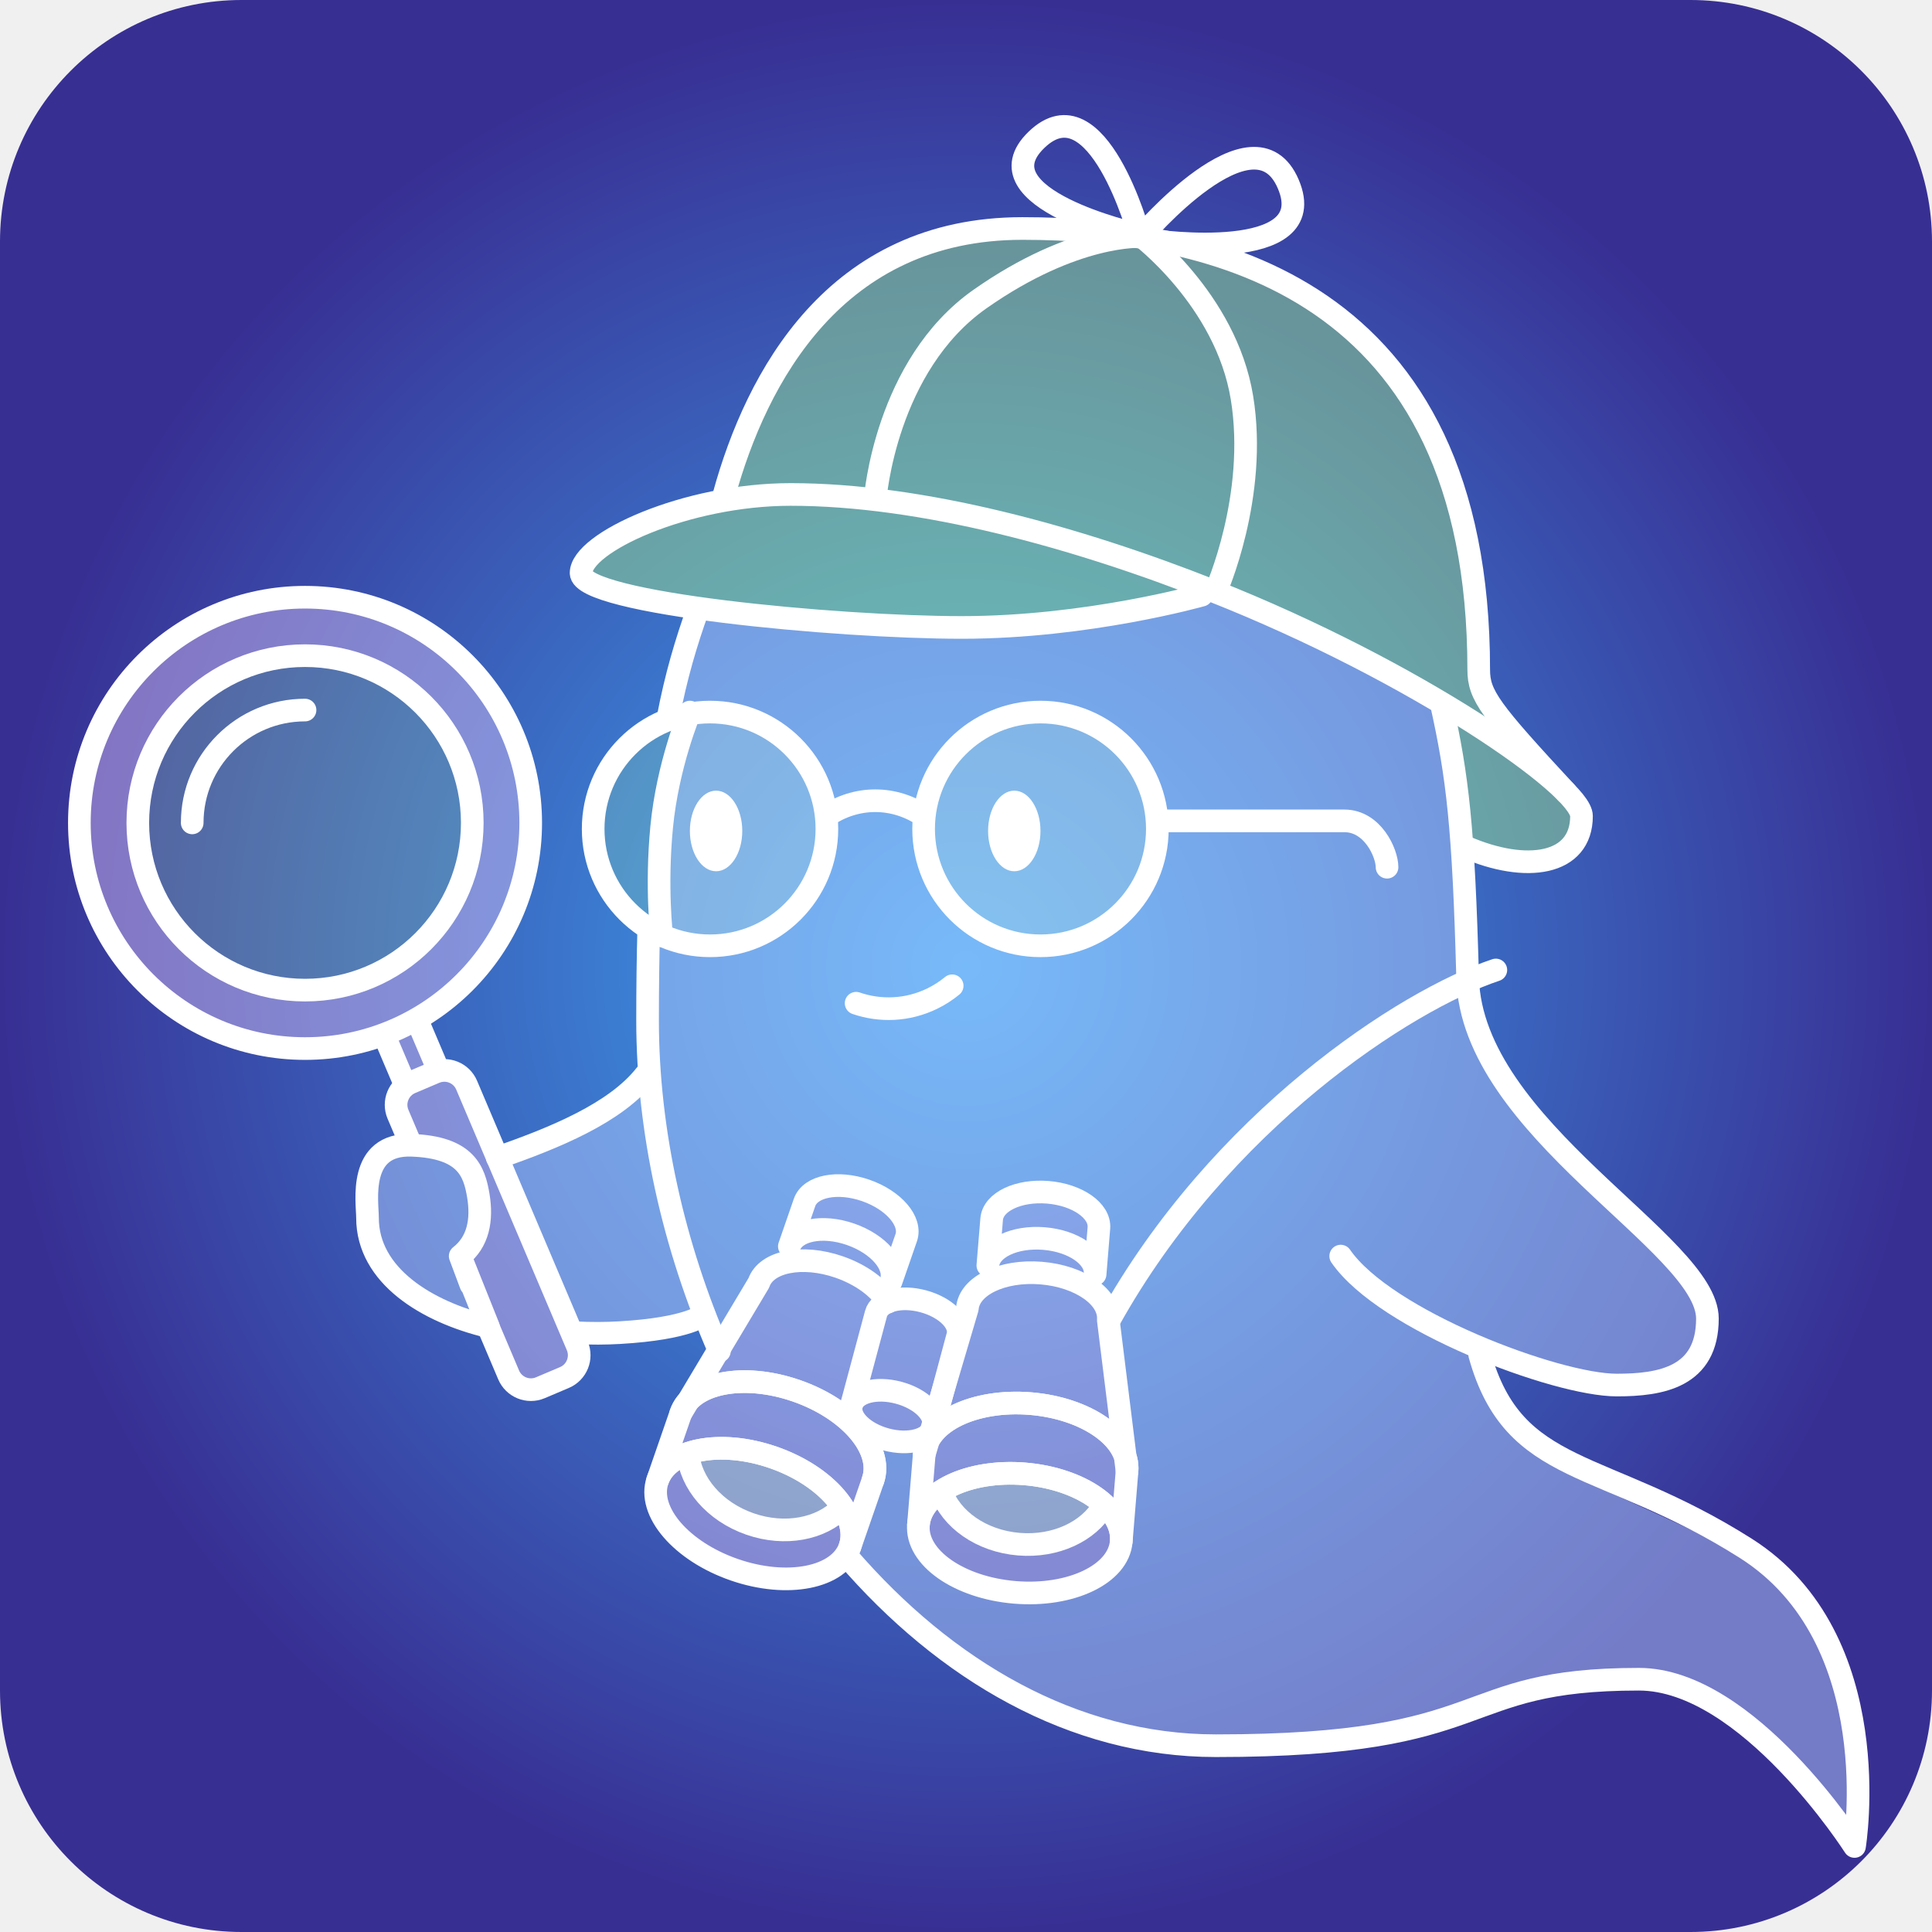
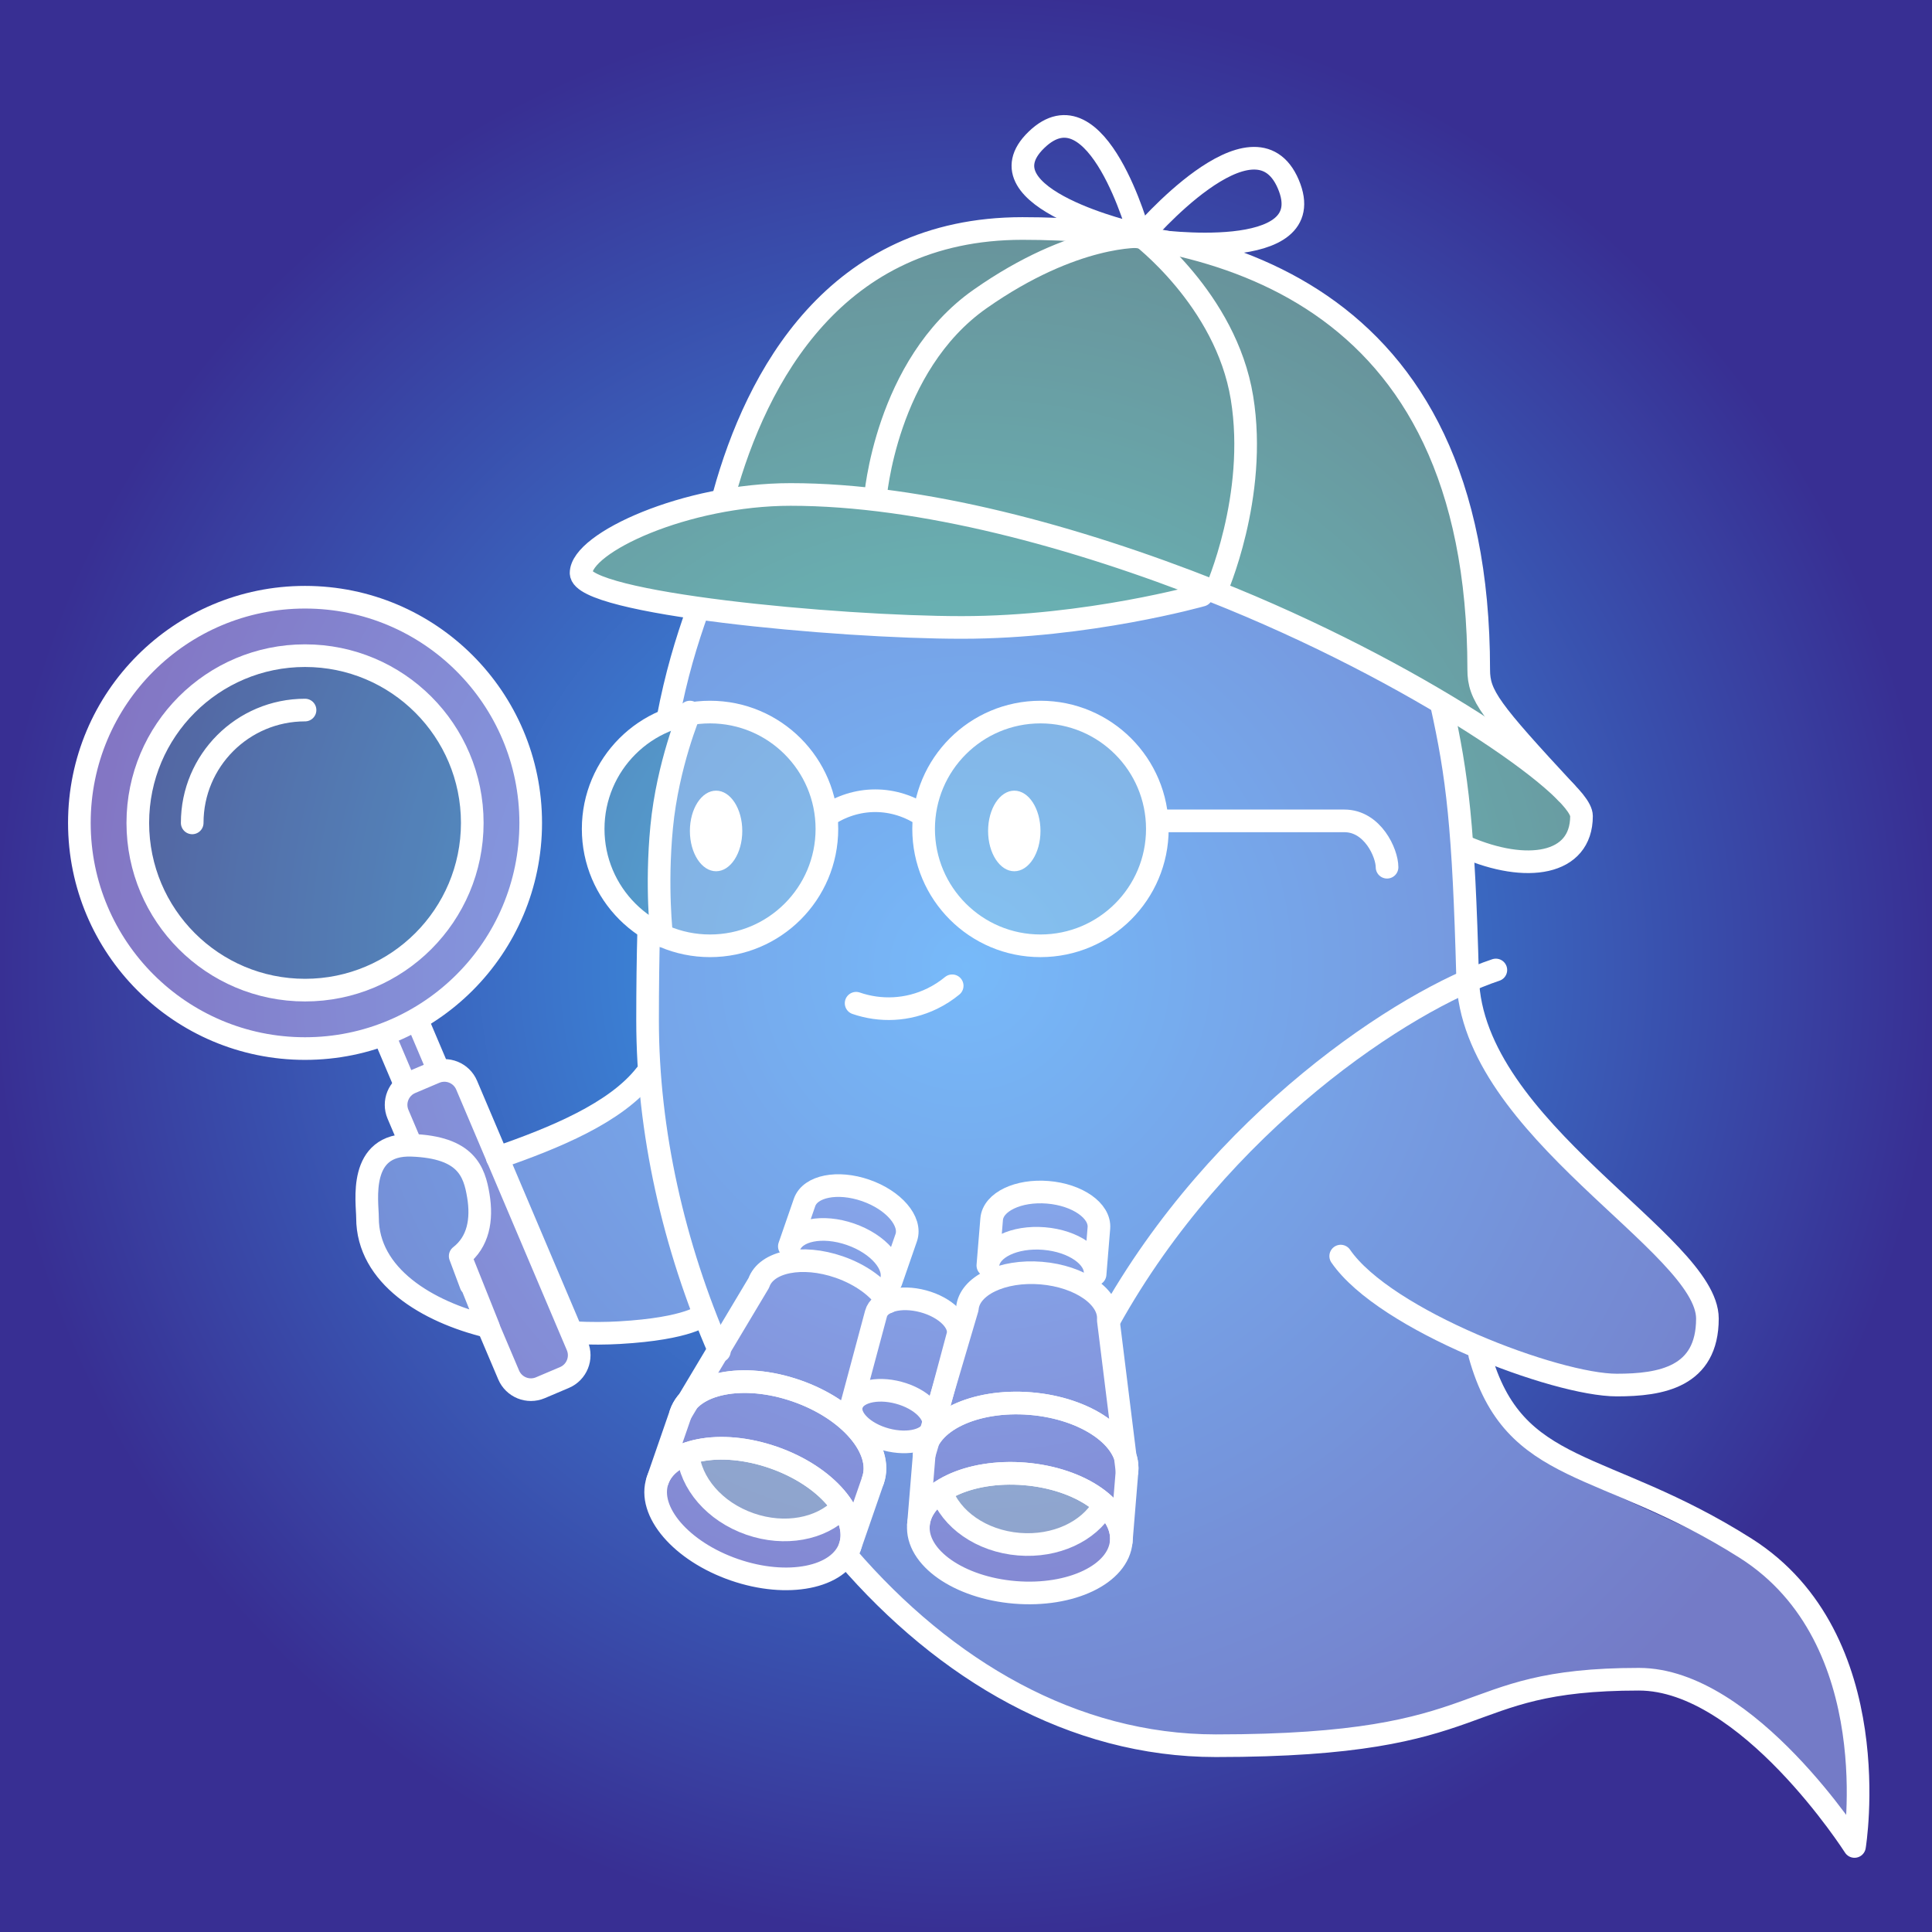
- <svg xmlns="http://www.w3.org/2000/svg" x="0px" y="0px" width="1024px" height="1024px" viewBox="0 0 1024 1024">
+ <svg xmlns="http://www.w3.org/2000/svg" x="0pt" y="0pt" width="1024pt" height="1024pt" viewBox="0 0 1024 1024">
  <g id="Layer_1">
-     <radialGradient cx="512" cy="512" r="512" fx="512" fy="512" gradientUnits="userSpaceOnUse" gradientTransform="matrix(1,0,0,1,0,0)" id="am2">
-       <stop style="stop-color:#3da8f4;stop-opacity:1;" />
-       <stop offset="1" style="stop-color:#382f93;stop-opacity:1;" />
-     </radialGradient>
-     <g id="Path">
-       <path style="fill:url(#am2);fill-opacity:1;fill-rule:evenodd;opacity:1;stroke:none;" d="M0,128 C0,57.308,57.308,1.33227e-15,128,1.33227e-15 C128,1.33227e-15,896,1.33227e-15,896,1.33227e-15 C966.692,1.33227e-15,1024,57.307,1024,128 C1024,128,1024,896,1024,896 C1024,966.692,966.692,1024,896,1024 C896,1024,128,1024,128,1024 C57.308,1024,0,966.692,0,896 C0,896,0,128,0,128 z" />
-     </g>
-     <g id="Halitja">
-       <g id="Fills">
-         <path id="Fills-1" style="fill:#bcffab;fill-opacity:0.2;fill-rule:evenodd;opacity:1;stroke:none;" d="M552.544,379.549 C585.574,379.549,612.349,406.325,612.349,439.354 C612.349,472.383,585.574,499.159,552.544,499.159 C519.515,499.159,492.74,472.383,492.74,439.354 C492.74,406.325,519.515,379.549,552.544,379.549 z" />
-         <path id="Path-1" style="fill:#f4d0ff;fill-opacity:0.4;fill-rule:nonzero;opacity:1;stroke:none;" d="M205.463,551.488 C205.463,551.488,216.143,577.119,216.143,577.119 C216.143,577.119,210.803,584.594,210.803,584.594 C210.803,584.594,219.841,606.193,219.841,606.193 C219.841,606.193,249.015,612.161,253.521,628.38 C258.86,647.603,242.172,659.561,244.797,665.833 C252.05,683.169,273.811,735.174,273.811,735.174 C273.811,735.174,307.986,723.427,307.986,723.427 C307.986,723.427,244.977,568.575,244.977,568.575 C244.977,568.575,232.162,568.575,232.162,568.575 C232.162,568.575,221.482,541.877,221.482,541.877 C221.482,541.877,205.463,551.488,205.463,551.488 z" />
-         <path id="Path-2" style="fill:#f4d0ff;fill-opacity:0.4;fill-rule:nonzero;opacity:1;stroke:none;" d="M389.149,834.493 C422.255,840.9,447.886,835.561,448.954,822.745 C450.022,809.93,467.109,777.892,467.109,777.892 C467.109,777.892,462.837,760.805,462.837,760.805 C462.837,760.805,489.536,762.941,489.536,762.941 C489.536,762.941,488.468,813.134,488.468,813.134 C488.468,813.134,505.555,849.444,540.797,845.172 C576.039,840.9,593.126,829.153,594.194,818.474 C595.262,807.794,596.33,766.144,596.33,766.144 C596.33,766.144,585.651,687.117,585.651,687.117 C585.651,687.117,577.107,682.845,577.107,682.845 C577.107,682.845,582.447,644.399,582.447,644.399 C582.447,644.399,571.767,629.448,554.68,630.516 C537.593,631.584,524.778,644.399,524.778,644.399 C524.778,644.399,525.846,679.641,525.846,679.641 C525.846,679.641,510.895,689.253,510.895,689.253 C510.895,689.253,509.827,702.068,509.827,702.068 C509.827,702.068,500.215,691.388,487.4,689.253 C474.585,687.117,467.109,690.321,467.109,690.321 C467.109,690.321,482.06,651.875,482.06,651.875 C482.06,651.875,474.585,634.788,461.769,631.584 C448.954,628.38,426.527,634.788,426.527,634.788 C426.527,634.788,417.984,659.35,417.984,659.35 C417.984,659.35,422.255,668.962,422.255,668.962 C422.255,668.962,405.168,674.301,405.168,674.301 C405.168,674.301,365.654,740.514,365.654,740.514 C365.654,740.514,346.431,787.503,346.431,787.503 C346.431,787.503,356.043,828.085,389.149,834.493 z" />
-         <path id="Path-3" style="fill:#bcffab;fill-opacity:0.2;fill-rule:nonzero;opacity:1;stroke:none;" d="M366.722,772.552 C366.722,772.552,370.994,799.251,395.557,806.726 C420.12,814.202,446.818,799.251,446.818,799.251 C446.818,799.251,438.275,782.164,414.78,775.756 C391.285,769.348,366.722,772.552,366.722,772.552 z" />
-         <path id="Path_Copy" style="fill:#bcffab;fill-opacity:0.2;fill-rule:nonzero;opacity:1;stroke:none;" d="M501.735,791.4 C501.735,791.4,511.3,816.69,536.865,819.061 C562.431,821.433,585.568,801.407,585.568,801.407 C585.568,801.407,573.756,786.393,549.451,784.852 C525.147,783.312,501.735,791.4,501.735,791.4 z" />
-         <path id="Fills_Copy" style="fill:#bcffab;fill-opacity:0.2;fill-rule:evenodd;opacity:1;stroke:none;" d="M377.402,380.617 C410.431,380.617,437.207,407.393,437.207,440.422 C437.207,473.451,410.431,500.227,377.402,500.227 C344.373,500.227,317.597,473.451,317.597,440.422 C317.597,407.393,344.373,380.617,377.402,380.617 z" />
-         <g id="Group">
-           <path id="Path_579" style="fill:#bcffab;fill-opacity:0.2;fill-rule:evenodd;opacity:1;stroke:none;" d="M160.61,349.647 C208.974,349.647,248.181,388.854,248.181,437.218 C248.181,485.583,208.974,524.789,160.61,524.789 C112.245,524.789,73.038,485.583,73.038,437.218 C73.038,388.854,112.245,349.647,160.61,349.647 z" />
-           <path id="Path_578" style="fill:#f4d0ff;fill-opacity:0.4;fill-rule:evenodd;opacity:1;stroke:none;" d="M160.61,317.609 C226.668,317.609,280.219,371.16,280.219,437.218 C280.219,503.277,226.668,556.828,160.61,556.828 C94.551,556.828,41,503.277,41,437.218 C41,371.16,94.551,317.609,160.61,317.609 z M160.61,349.647 C208.974,349.647,248.181,388.854,248.181,437.218 C248.181,485.582,208.974,524.789,160.61,524.789 C112.245,524.789,73.038,485.582,73.038,437.218 C73.038,388.854,112.245,349.647,160.61,349.647 z" />
-           <path id="Path-4" style="fill:#b0ff85;fill-opacity:0.4;fill-rule:nonzero;opacity:1;stroke:none;" d="M309.054,305.861 C311.189,314.405,422.393,327.269,454.294,330.424 C551.476,340.035,640.116,312.269,640.116,312.269 C640.116,312.269,766.133,376.346,766.133,376.346 C766.133,376.346,773.608,450.034,773.608,450.034 C773.608,450.034,813.122,457.509,813.122,457.509 C813.122,457.509,837.685,448.966,838.753,434.014 C839.821,419.063,790.696,388.093,786.424,364.598 C782.152,341.103,799.239,154.214,609.145,127.515 C419.052,100.816,399.829,219.358,397.693,227.902 C395.557,236.445,384.877,264.212,384.877,264.212 C384.877,264.212,349.635,272.755,334.684,281.299 C319.733,289.842,306.918,297.318,309.054,305.861 z" />
+     <g id="Layer_1-1">
+       <radialGradient cx="512" cy="512" r="516" fx="512" fy="512" gradientUnits="userSpaceOnUse" gradientTransform="matrix(-4.37114e-08,1,-1,-4.37114e-08,1024,2.23802e-05)" id="am2">
+         <stop style="stop-color:#3da8f4;stop-opacity:1;" />
+         <stop offset="1" style="stop-color:#382f93;stop-opacity:1;" />
+       </radialGradient>
+       <g id="Path">
+         <path style="fill:url(#am2);fill-opacity:1;fill-rule:evenodd;opacity:1;stroke:none;" d="M-4,-4 C-4,-4,1028,-4,1028,-4 C1028,-4,1028,1028,1028,1028 C1028,1028,-4,1028,-4,1028 C-4,1028,-4,-4,-4,-4 z" />
+       </g>
+       <g id="Halitja">
+         <g id="Fills">
+           <path id="Fills_1" style="fill:#bcffaa;fill-opacity:0.2;fill-rule:evenodd;opacity:1;stroke:none;" d="M552.544,379.549 C585.574,379.549,612.349,406.325,612.349,439.354 C612.349,472.383,585.574,499.159,552.544,499.159 C519.515,499.159,492.74,472.383,492.74,439.354 C492.74,406.325,519.515,379.549,552.544,379.549 z" />
+           <path id="Path_1" style="fill:#f4cfff;fill-opacity:0.4;fill-rule:nonzero;opacity:1;stroke:none;" d="M205.463,551.488 C205.463,551.488,216.143,577.119,216.143,577.119 C216.143,577.119,210.803,584.594,210.803,584.594 C210.803,584.594,219.841,606.193,219.841,606.193 C219.841,606.193,249.015,612.161,253.521,628.38 C258.86,647.603,242.172,659.561,244.797,665.833 C252.05,683.169,273.811,735.174,273.811,735.174 C273.811,735.174,307.986,723.427,307.986,723.427 C307.986,723.427,244.977,568.575,244.977,568.575 C244.977,568.575,232.162,568.575,232.162,568.575 C232.162,568.575,221.482,541.877,221.482,541.877 C221.482,541.877,205.463,551.488,205.463,551.488 z" />
+           <path id="Path_2" style="fill:#f4cfff;fill-opacity:0.4;fill-rule:nonzero;opacity:1;stroke:none;" d="M389.149,834.493 C422.255,840.9,447.886,835.561,448.954,822.745 C450.022,809.93,467.109,777.892,467.109,777.892 C467.109,777.892,462.837,760.805,462.837,760.805 C462.837,760.805,489.536,762.941,489.536,762.941 C489.536,762.941,488.468,813.134,488.468,813.134 C488.468,813.134,505.555,849.444,540.797,845.172 C576.039,840.9,593.126,829.153,594.194,818.474 C595.262,807.794,596.33,766.144,596.33,766.144 C596.33,766.144,585.651,687.117,585.651,687.117 C585.651,687.117,577.107,682.845,577.107,682.845 C577.107,682.845,582.447,644.399,582.447,644.399 C582.447,644.399,571.767,629.448,554.68,630.516 C537.593,631.584,524.778,644.399,524.778,644.399 C524.778,644.399,525.846,679.641,525.846,679.641 C525.846,679.641,510.895,689.253,510.895,689.253 C510.895,689.253,509.827,702.068,509.827,702.068 C509.827,702.068,500.215,691.388,487.4,689.253 C474.585,687.117,467.109,690.321,467.109,690.321 C467.109,690.321,482.06,651.875,482.06,651.875 C482.06,651.875,474.585,634.788,461.769,631.584 C448.954,628.38,426.527,634.788,426.527,634.788 C426.527,634.788,417.984,659.35,417.984,659.35 C417.984,659.35,422.255,668.962,422.255,668.962 C422.255,668.962,405.168,674.301,405.168,674.301 C405.168,674.301,365.654,740.514,365.654,740.514 C365.654,740.514,346.431,787.503,346.431,787.503 C346.431,787.503,356.043,828.085,389.149,834.493 z" />
+           <path id="Path_3" style="fill:#bcffaa;fill-opacity:0.2;fill-rule:nonzero;opacity:1;stroke:none;" d="M366.722,772.552 C366.722,772.552,370.994,799.251,395.557,806.726 C420.12,814.202,446.818,799.251,446.818,799.251 C446.818,799.251,438.275,782.164,414.78,775.756 C391.285,769.348,366.722,772.552,366.722,772.552 z" />
+           <path id="Path_Copy" style="fill:#bcffaa;fill-opacity:0.2;fill-rule:nonzero;opacity:1;stroke:none;" d="M501.735,791.4 C501.735,791.4,511.3,816.69,536.865,819.061 C562.431,821.433,585.568,801.407,585.568,801.407 C585.568,801.407,573.756,786.393,549.451,784.852 C525.147,783.312,501.735,791.4,501.735,791.4 z" />
+           <path id="Fills_Copy" style="fill:#bcffaa;fill-opacity:0.2;fill-rule:evenodd;opacity:1;stroke:none;" d="M377.402,380.617 C410.431,380.617,437.207,407.393,437.207,440.422 C437.207,473.451,410.431,500.227,377.402,500.227 C344.373,500.227,317.597,473.451,317.597,440.422 C317.597,407.393,344.373,380.617,377.402,380.617 z" />
+           <g id="Group">
+             <path id="Path_579" style="fill:#bcffaa;fill-opacity:0.2;fill-rule:evenodd;opacity:1;stroke:none;" d="M160.61,349.647 C208.974,349.647,248.181,388.854,248.181,437.218 C248.181,485.583,208.974,524.789,160.61,524.789 C112.245,524.789,73.038,485.583,73.038,437.218 C73.038,388.854,112.245,349.647,160.61,349.647 z" />
+             <path id="Path_578" style="fill:#f4cfff;fill-opacity:0.4;fill-rule:evenodd;opacity:1;stroke:none;" d="M160.61,317.609 C226.668,317.609,280.219,371.16,280.219,437.218 C280.219,503.277,226.668,556.828,160.61,556.828 C94.551,556.828,41,503.277,41,437.218 C41,371.16,94.551,317.609,160.61,317.609 z M160.61,349.647 C208.974,349.647,248.181,388.854,248.181,437.218 C248.181,485.582,208.974,524.789,160.61,524.789 C112.245,524.789,73.038,485.582,73.038,437.218 C73.038,388.854,112.245,349.647,160.61,349.647 z" />
+             <path id="Path_4" style="fill:#afff85;fill-opacity:0.4;fill-rule:nonzero;opacity:1;stroke:none;" d="M309.054,305.861 C311.189,314.405,422.393,327.269,454.294,330.424 C551.476,340.035,640.116,312.269,640.116,312.269 C640.116,312.269,766.133,376.346,766.133,376.346 C766.133,376.346,773.608,450.034,773.608,450.034 C773.608,450.034,813.122,457.509,813.122,457.509 C813.122,457.509,837.685,448.966,838.753,434.014 C839.821,419.063,790.696,388.093,786.424,364.598 C782.152,341.103,799.239,154.214,609.145,127.515 C419.052,100.816,399.829,219.358,397.693,227.902 C395.557,236.445,384.877,264.212,384.877,264.212 C384.877,264.212,349.635,272.755,334.684,281.299 C319.733,289.842,306.918,297.318,309.054,305.861 z" />
+           </g>
+           <path id="Path_5" style="fill:#b6cdff;fill-opacity:0.478;fill-rule:nonzero;opacity:1;stroke:none;" d="M195.852,661.486 C208.667,686.049,257.792,702.068,257.792,702.068 C257.792,702.068,244.977,665.758,244.977,665.758 C244.977,665.758,262.064,645.467,251.385,624.108 C240.705,602.749,211.871,603.817,203.327,610.225 C194.784,616.633,183.036,636.923,195.852,661.486 z" />
+           <path id="Path_6" style="fill:#b6cdff;fill-opacity:0.478;fill-rule:nonzero;opacity:1;stroke:none;" d="M368.858,326.152 C368.858,326.152,352.839,377.413,352.839,377.413 C352.839,377.413,359.247,385.957,359.247,385.957 C359.247,385.957,349.635,498.091,349.635,498.091 C349.635,498.091,343.228,515.178,343.228,515.178 C343.228,515.178,345.364,570.711,345.364,570.711 C345.364,570.711,264.2,615.565,264.2,615.565 C264.2,615.565,303.714,709.544,303.714,709.544 C303.714,709.544,372.062,698.864,372.062,698.864 C372.062,698.864,379.538,712.747,379.538,712.747 C379.538,712.747,401.964,676.437,401.964,676.437 C401.964,676.437,419.052,670.03,419.052,670.03 C419.052,670.03,414.78,661.486,414.78,661.486 C414.78,661.486,427.595,633.72,427.595,633.72 C427.595,633.72,459.633,631.584,459.633,631.584 C459.633,631.584,480.992,650.807,480.992,650.807 C480.992,650.807,470.313,689.253,470.313,689.253 C470.313,689.253,509.827,699.932,509.827,699.932 C509.827,699.932,525.846,678.573,525.846,678.573 C525.846,678.573,523.71,667.894,523.71,667.894 C523.71,667.894,525.846,642.263,525.846,642.263 C525.846,642.263,550.409,632.652,550.409,632.652 C550.409,632.652,584.583,647.603,584.583,647.603 C584.583,647.603,576.039,683.913,576.039,683.913 C576.039,683.913,587.786,695.66,587.786,695.66 C587.786,695.66,597.398,775.756,597.398,775.756 C597.398,775.756,595.262,820.609,595.262,820.609 C595.262,820.609,577.107,852.648,535.457,845.172 C493.808,837.697,486.332,809.93,486.332,809.93 C486.332,809.93,485.264,764.009,485.264,764.009 C485.264,764.009,459.633,765.077,459.633,765.077 C459.633,765.077,460.701,781.096,460.701,781.096 C460.701,781.096,450.022,824.881,450.022,824.881 C450.022,824.881,518.69,912.76,618.757,925.268 C738.366,940.219,808.851,884.686,861.18,887.89 C913.509,891.094,981.857,978.665,981.857,978.665 C981.857,978.665,989.333,876.143,950.887,843.036 C912.441,809.93,819.53,784.299,804.579,759.737 C789.628,735.174,787.492,718.087,787.492,718.087 C787.492,718.087,883.535,755.626,900.694,717.019 C926.324,659.35,800.307,602.749,788.56,560.032 C776.812,517.314,766.133,372.074,766.133,372.074 C766.133,372.074,639.048,311.201,639.048,311.201 C639.048,311.201,555.851,334.4,508.759,333.628 C443.614,332.56,368.858,326.152,368.858,326.152 z" />
        </g>
-         <path id="Path-5" style="fill:#b7cdff;fill-opacity:0.478;fill-rule:nonzero;opacity:1;stroke:none;" d="M195.852,661.486 C208.667,686.049,257.792,702.068,257.792,702.068 C257.792,702.068,244.977,665.758,244.977,665.758 C244.977,665.758,262.064,645.467,251.385,624.108 C240.705,602.749,211.871,603.817,203.327,610.225 C194.784,616.633,183.036,636.923,195.852,661.486 z" />
-         <path id="Path-6" style="fill:#b7cdff;fill-opacity:0.478;fill-rule:nonzero;opacity:1;stroke:none;" d="M368.858,326.152 C368.858,326.152,352.839,377.413,352.839,377.413 C352.839,377.413,359.247,385.957,359.247,385.957 C359.247,385.957,349.635,498.091,349.635,498.091 C349.635,498.091,343.228,515.178,343.228,515.178 C343.228,515.178,345.364,570.711,345.364,570.711 C345.364,570.711,264.2,615.565,264.2,615.565 C264.2,615.565,303.714,709.544,303.714,709.544 C303.714,709.544,372.062,698.864,372.062,698.864 C372.062,698.864,379.538,712.747,379.538,712.747 C379.538,712.747,401.964,676.437,401.964,676.437 C401.964,676.437,419.052,670.03,419.052,670.03 C419.052,670.03,414.78,661.486,414.78,661.486 C414.78,661.486,427.595,633.72,427.595,633.72 C427.595,633.72,459.633,631.584,459.633,631.584 C459.633,631.584,480.992,650.807,480.992,650.807 C480.992,650.807,470.313,689.253,470.313,689.253 C470.313,689.253,509.827,699.932,509.827,699.932 C509.827,699.932,525.846,678.573,525.846,678.573 C525.846,678.573,523.71,667.894,523.71,667.894 C523.71,667.894,525.846,642.263,525.846,642.263 C525.846,642.263,550.409,632.652,550.409,632.652 C550.409,632.652,584.583,647.603,584.583,647.603 C584.583,647.603,576.039,683.913,576.039,683.913 C576.039,683.913,587.786,695.66,587.786,695.66 C587.786,695.66,597.398,775.756,597.398,775.756 C597.398,775.756,595.262,820.609,595.262,820.609 C595.262,820.609,577.107,852.648,535.457,845.172 C493.808,837.697,486.332,809.93,486.332,809.93 C486.332,809.93,485.264,764.009,485.264,764.009 C485.264,764.009,459.633,765.077,459.633,765.077 C459.633,765.077,460.701,781.096,460.701,781.096 C460.701,781.096,450.022,824.881,450.022,824.881 C450.022,824.881,518.69,912.76,618.757,925.268 C738.366,940.219,808.851,884.686,861.18,887.89 C913.509,891.094,981.857,978.665,981.857,978.665 C981.857,978.665,989.333,876.143,950.887,843.036 C912.441,809.93,819.53,784.299,804.579,759.737 C789.628,735.174,787.492,718.087,787.492,718.087 C787.492,718.087,883.535,755.626,900.694,717.019 C926.324,659.35,800.307,602.749,788.56,560.032 C776.812,517.314,766.133,372.074,766.133,372.074 C766.133,372.074,639.048,311.201,639.048,311.201 C639.048,311.201,555.851,334.4,508.759,333.628 C443.614,332.56,368.858,326.152,368.858,326.152 z" />
-       </g>
-       <g id="Outlines">
-         <path id="Path-7" style="fill:none;opacity:1;stroke:#ffffff;stroke-linecap:butt;stroke-linejoin:miter;stroke-miterlimit:10;stroke-opacity:1;stroke-width:12;" d="M551.476,377.413 C585.685,377.413,613.417,405.145,613.417,439.354 C613.417,473.563,585.685,501.295,551.476,501.295 C517.268,501.295,489.536,473.563,489.536,439.354 C489.536,405.145,517.268,377.413,551.476,377.413 z" />
-         <path id="Path_Copy-1" style="fill:none;opacity:1;stroke:#ffffff;stroke-linecap:butt;stroke-linejoin:miter;stroke-miterlimit:10;stroke-opacity:1;stroke-width:12;" d="M376.332,377.413 C410.541,377.413,438.273,405.145,438.273,439.354 C438.273,473.563,410.541,501.295,376.332,501.295 C342.123,501.295,314.392,473.563,314.392,439.354 C314.392,405.145,342.123,377.413,376.332,377.413 z" />
-         <g id="Group-1">
-           <path id="Path_564" style="fill:none;opacity:1;stroke:#ffffff;stroke-linecap:butt;stroke-linejoin:miter;stroke-miterlimit:10;stroke-opacity:1;stroke-width:12;" d="M437.901,432.53 C445.659,427.342,454.51,424.403,463.905,424.403 C473.3,424.403,482.15,427.342,489.908,432.529" />
+         <g id="Outlines">
+           <path id="Path_7" style="fill:none;opacity:1;stroke:#ffffff;stroke-linecap:butt;stroke-linejoin:miter;stroke-miterlimit:10;stroke-opacity:1;stroke-width:12;" d="M551.476,377.413 C585.685,377.413,613.417,405.145,613.417,439.354 C613.417,473.563,585.685,501.295,551.476,501.295 C517.268,501.295,489.536,473.563,489.536,439.354 C489.536,405.145,517.268,377.413,551.476,377.413 z" />
+           <path id="Path_Copy_1" style="fill:none;opacity:1;stroke:#ffffff;stroke-linecap:butt;stroke-linejoin:miter;stroke-miterlimit:10;stroke-opacity:1;stroke-width:12;" d="M376.332,377.413 C410.541,377.413,438.273,405.145,438.273,439.354 C438.273,473.563,410.541,501.295,376.332,501.295 C342.123,501.295,314.392,473.563,314.392,439.354 C314.392,405.145,342.123,377.413,376.332,377.413 z" />
+           <g id="Group_1">
+             <path id="Path_564" style="fill:none;opacity:1;stroke:#ffffff;stroke-linecap:butt;stroke-linejoin:miter;stroke-miterlimit:10;stroke-opacity:1;stroke-width:12;" d="M437.901,432.53 C445.659,427.342,454.51,424.403,463.905,424.403 C473.3,424.403,482.15,427.342,489.908,432.529" />
+           </g>
+           <path id="Path_8" style="fill:#ffffff;fill-opacity:1;fill-rule:evenodd;opacity:1;stroke:none;" d="M537.593,419.063 C545.261,419.063,551.476,428.626,551.476,440.422 C551.476,452.218,545.261,461.781,537.593,461.781 C529.926,461.781,523.71,452.218,523.71,440.422 C523.71,428.626,529.926,419.063,537.593,419.063 z" />
+           <path id="Path_Copy_2" style="fill:#ffffff;fill-opacity:1;fill-rule:evenodd;opacity:1;stroke:none;" d="M379.538,419.063 C387.205,419.063,393.421,428.626,393.421,440.422 C393.421,452.218,387.205,461.781,379.538,461.781 C371.87,461.781,365.655,452.218,365.655,440.422 C365.655,428.626,371.87,419.063,379.538,419.063 z" />
+           <path id="Path_9" style="fill:none;opacity:1;stroke:#ffffff;stroke-linecap:round;stroke-linejoin:round;stroke-miterlimit:10;stroke-opacity:1;stroke-width:12;" d="M504.679,522.486 C501.515,525.1,497.994,527.384,494.142,529.263 C481.022,535.662,466.55,536.138,453.758,531.733" />
+           <g id="Group_2">
+             <path id="Path_10" style="fill:none;opacity:1;stroke:#ffffff;stroke-linecap:round;stroke-linejoin:round;stroke-miterlimit:10;stroke-opacity:1;stroke-width:12;" d="M543.121,781.194 C572.806,783.632,595.716,799.666,594.292,817.007 C592.868,834.348,567.649,846.429,537.963,843.991 C508.278,841.553,485.368,825.519,486.792,808.178 C488.216,790.837,513.435,778.756,543.121,781.194 z" />
+             <path id="Path_Copy_3" style="fill:none;opacity:1;stroke:#ffffff;stroke-linecap:round;stroke-linejoin:round;stroke-miterlimit:10;stroke-opacity:1;stroke-width:12;" d="M584.705,798.467 C577.002,811.661,559.546,820.047,540.039,818.445 C520.066,816.804,503.922,805.184,498.859,790.417" />
+             <path id="Path_572" style="fill:none;opacity:1;stroke:#ffffff;stroke-linecap:round;stroke-linejoin:round;stroke-miterlimit:10;stroke-opacity:1;stroke-width:12;" d="M597.352,779.752 C598.776,762.411,575.866,746.377,546.18,743.939 C516.495,741.501,491.276,753.583,489.851,770.924 C489.851,770.924,512.721,693.512,512.721,693.512 C513.711,681.463,531.234,673.068,551.861,674.762 C572.488,676.456,588.407,687.598,587.418,699.647 C587.418,699.647,597.352,779.752,597.352,779.752 z" />
+             <path id="Path_570" style="fill:none;opacity:1;stroke:#ffffff;stroke-linecap:round;stroke-linejoin:round;stroke-miterlimit:10;stroke-opacity:1;stroke-width:12;" d="M580.423,675.391 C581.176,666.221,569.062,657.743,553.365,656.454 C537.668,655.165,524.333,661.553,523.58,670.722 C523.58,670.722,525.593,646.209,525.593,646.209 C526.346,637.04,539.681,630.652,555.378,631.941 C571.075,633.23,583.189,641.708,582.436,650.878 C582.436,650.878,580.423,675.391,580.423,675.391 z" />
+             <path id="Path_574" style="fill:none;opacity:1;stroke:#ffffff;stroke-linecap:round;stroke-linejoin:round;stroke-miterlimit:10;stroke-opacity:1;stroke-width:12;" d="M597.352,779.752 C598.776,762.411,575.866,746.377,546.18,743.939 C516.495,741.501,491.276,753.583,489.851,770.924 C489.851,770.924,486.792,808.178,486.792,808.178 C488.216,790.837,513.435,778.756,543.121,781.194 C572.806,783.632,595.716,799.666,594.292,817.007 C594.292,817.007,597.352,779.752,597.352,779.752 z" />
+           </g>
+           <g id="Group_3">
+             <path id="Path_11" style="fill:none;opacity:1;stroke:#ffffff;stroke-linecap:round;stroke-linejoin:round;stroke-miterlimit:10;stroke-opacity:1;stroke-width:12;" d="M476.295,738.177 C488.259,741.382,496.473,749.523,494.641,756.36 C492.809,763.196,481.625,766.139,469.662,762.934 C457.698,759.728,449.484,751.587,451.316,744.751 C453.148,737.914,464.331,734.971,476.295,738.177 z" />
+             <path id="Path_Copy_4" style="fill:none;opacity:1;stroke:#ffffff;stroke-linecap:round;stroke-linejoin:round;stroke-miterlimit:10;stroke-opacity:1;stroke-width:12;" d="M451.316,744.751 C451.316,744.751,462.473,703.11,464.305,696.273 C466.137,689.437,477.321,686.493,489.285,689.699 C501.249,692.905,509.462,701.046,507.63,707.882 C505.799,714.719,494.908,755.365,494.908,755.365" />
+           </g>
+           <g id="Group_Copy">
+             <path id="Path_12" style="fill:none;opacity:1;stroke:#ffffff;stroke-linecap:round;stroke-linejoin:round;stroke-miterlimit:10;stroke-opacity:1;stroke-width:12;" d="M409.813,772.452 C437.958,782.198,456.159,803.428,450.466,819.869 C444.772,836.311,417.34,841.738,389.195,831.992 C361.049,822.245,342.848,801.016,348.542,784.574 C354.235,768.133,381.667,762.706,409.813,772.452 z" />
+             <path id="Path_Copy_5" style="fill:none;opacity:1;stroke:#ffffff;stroke-linecap:round;stroke-linejoin:round;stroke-miterlimit:10;stroke-opacity:1;stroke-width:12;" d="M445.792,799.528 C435.049,810.391,416.056,814.17,397.561,807.765 C378.624,801.207,365.879,785.936,364.648,770.374" />
+             <path id="Path_572_1" style="fill:none;opacity:1;stroke:#ffffff;stroke-linecap:round;stroke-linejoin:round;stroke-miterlimit:10;stroke-opacity:1;stroke-width:12;" d="M462.698,784.547 C468.391,768.106,450.19,746.876,422.044,737.13 C393.899,727.383,366.467,732.811,360.773,749.252 C360.773,749.252,402.183,679.964,402.183,679.964 C406.139,668.54,425.2,664.769,444.757,671.541 C456.628,675.652,465.953,682.703,470.565,690.165" />
+             <path id="Path_570_1" style="fill:none;opacity:1;stroke:#ffffff;stroke-linecap:round;stroke-linejoin:round;stroke-miterlimit:10;stroke-opacity:1;stroke-width:12;" d="M472.264,679.255 C475.275,670.561,465.651,659.336,450.768,654.182 C435.885,649.029,421.38,651.898,418.37,660.592 C418.37,660.592,426.418,637.351,426.418,637.351 C429.428,628.657,443.934,625.787,458.816,630.941 C473.699,636.094,483.323,647.32,480.313,656.014 C480.313,656.014,472.264,679.255,472.264,679.255 z" />
+             <path id="Path_574_1" style="fill:none;opacity:1;stroke:#ffffff;stroke-linecap:round;stroke-linejoin:round;stroke-miterlimit:10;stroke-opacity:1;stroke-width:12;" d="M462.698,784.547 C468.391,768.106,450.19,746.876,422.044,737.13 C393.899,727.383,366.467,732.811,360.773,749.252 C360.773,749.252,348.542,784.574,348.542,784.574 C354.235,768.133,381.667,762.706,409.813,772.452 C437.958,782.198,456.159,803.428,450.466,819.869 C450.466,819.869,462.698,784.547,462.698,784.547 z" />
+           </g>
+           <path id="Path_13" style="fill:none;opacity:1;stroke:#ffffff;stroke-linecap:round;stroke-linejoin:round;stroke-miterlimit:10;stroke-opacity:1;stroke-width:12;" d="M614.485,435.082 C614.485,435.082,697.611,435.082,712.562,435.082 C727.514,435.082,735.163,452.094,735.163,459.645" />
+           <path id="Path_14" style="fill:none;opacity:1;stroke:#ffffff;stroke-linecap:round;stroke-linejoin:round;stroke-miterlimit:10;stroke-opacity:1;stroke-width:12;" d="M161.677,316.541 C227.736,316.541,281.287,370.092,281.287,436.15 C281.287,502.209,227.736,555.76,161.677,555.76 C95.619,555.76,42.068,502.209,42.068,436.15 C42.068,370.092,95.619,316.541,161.677,316.541 z" />
+           <path id="Path_Copy_6" style="fill:none;opacity:1;stroke:#ffffff;stroke-linecap:round;stroke-linejoin:round;stroke-miterlimit:10;stroke-opacity:1;stroke-width:12;" d="M161.677,347.514 C210.63,347.514,250.314,387.198,250.314,436.15 C250.314,485.103,210.63,524.787,161.677,524.787 C112.725,524.787,73.041,485.103,73.041,436.15 C73.041,387.198,112.725,347.514,161.677,347.514 z" />
+           <path id="Path_Copy_7" style="fill:none;opacity:1;stroke:#ffffff;stroke-linecap:round;stroke-linejoin:round;stroke-miterlimit:10;stroke-opacity:1;stroke-width:12;" d="M101.873,436.15 C101.873,403.121,128.648,376.346,161.677,376.346" />
+           <g id="Group_4">
+             <path id="Rectangle" style="fill:none;opacity:1;stroke:#ffffff;stroke-linecap:round;stroke-linejoin:round;stroke-miterlimit:10;stroke-opacity:1;stroke-width:12;" d="M217.049,604.954 C217.049,604.954,210.955,590.599,210.955,590.599 C208.19,584.084,211.23,576.56,217.745,573.795 C217.745,573.795,230.524,568.37,230.524,568.37 C237.039,565.605,244.563,568.645,247.328,575.16 C247.328,575.16,305.967,713.304,305.967,713.304 C308.732,719.819,305.693,727.342,299.178,730.108 C299.178,730.108,286.398,735.533,286.398,735.533 C279.883,738.298,272.36,735.258,269.594,728.743 C269.594,728.743,259.129,704.09,259.129,704.09" />
+             <path id="Path_15" style="fill:none;opacity:1;stroke:#ffffff;stroke-linecap:round;stroke-linejoin:round;stroke-miterlimit:10;stroke-opacity:1;stroke-width:12;" d="M383.809,262.076 C400.897,200.135,442.523,121.107,541.865,121.107 C641.207,121.107,783.755,151.369,783.755,354.969 C783.755,368.582,789.628,376.346,830.209,420.131" />
+             <path id="Path_16" style="fill:none;opacity:1;stroke:#ffffff;stroke-linecap:round;stroke-linejoin:round;stroke-miterlimit:10;stroke-opacity:1;stroke-width:12;" d="M644.387,313.337 C644.387,313.337,666.814,263.144,658.271,210.814 C649.727,158.485,603.806,124.311,603.806,124.311 C603.806,124.311,581.599,42.935,549.341,74.118 C517.302,105.088,602.738,124.311,602.738,124.311" />
+             <path id="Path_17" style="fill:none;opacity:1;stroke:#ffffff;stroke-linecap:round;stroke-linejoin:round;stroke-miterlimit:10;stroke-opacity:1;stroke-width:12;" d="M463.905,264.212 C463.905,264.212,469.245,193.727,519.438,158.485 C569.631,123.243,604.874,125.379,604.874,125.379 C604.874,125.379,664.678,54.895,682.833,97.613 C700.988,140.33,611.281,127.515,611.281,127.515" />
+             <path id="Path_18" style="fill:none;opacity:1;stroke:#ffffff;stroke-linecap:round;stroke-linejoin:round;stroke-miterlimit:10;stroke-opacity:1;stroke-width:12;" d="M214.796,575.047 C214.796,575.047,203.529,548.505,203.529,548.505 M221.224,540.994 C221.224,540.994,232.49,567.536,232.49,567.536" />
+           </g>
+           <path id="Path_19" style="fill:none;opacity:1;stroke:#ffffff;stroke-linecap:round;stroke-linejoin:round;stroke-miterlimit:10;stroke-opacity:1;stroke-width:12;" d="M369.926,322.948 C363.735,340.284,358.341,358.098,354.054,380.645 M343.839,492.739 C343.436,507.395,343.228,523.351,343.228,540.809 C343.228,599.36,356.939,660.384,381.301,716.114 M448.942,824.892 C500.923,885.211,568.687,925.268,644.436,925.268 C795.02,925.268,768.97,890.026,868.655,890.026 C926.413,890.026,982.925,978.665,982.925,978.665 C982.925,978.665,1001.08,868.667,925.256,820.61 C849.432,772.552,802.443,783.232,784.288,718.087" />
+           <path id="Path_20" style="fill:none;opacity:1;stroke:#ffffff;stroke-linecap:round;stroke-linejoin:round;stroke-miterlimit:10;stroke-opacity:1;stroke-width:12;" d="M365.654,377.413 C365.654,377.413,353.907,405.18,350.703,438.286 C347.616,470.193,350.703,495.955,350.703,495.955" />
+           <path id="Path_21" style="fill:none;opacity:1;stroke:#ffffff;stroke-linecap:round;stroke-linejoin:round;stroke-miterlimit:10;stroke-opacity:1;stroke-width:12;" d="M763.997,373.142 C772.541,411.588,775.744,438.286,777.88,518.382 C780.016,598.478,904.965,659.293,904.965,698.864 C904.965,729.908,880.403,734.106,856.908,734.106 C824.799,734.106,734.095,699.932,710.6,665.758" />
+           <path id="Path_22" style="fill:none;opacity:1;stroke:#ffffff;stroke-linecap:round;stroke-linejoin:round;stroke-miterlimit:10;stroke-opacity:1;stroke-width:12;" d="M792.831,514.11 C744.774,530.129,646.523,594.206,587.786,699.932" />
+           <path id="Path_23" style="fill:none;opacity:1;stroke:#ffffff;stroke-linecap:round;stroke-linejoin:round;stroke-miterlimit:10;stroke-opacity:1;stroke-width:12;" d="M342.16,568.575" />
+           <path id="Path_577" style="fill:none;opacity:1;stroke:#ffffff;stroke-linecap:round;stroke-linejoin:round;stroke-miterlimit:10;stroke-opacity:1;stroke-width:12;" d="M373.13,696.728 C373.13,696.728,365.654,704.204,328.276,706.34 C321.4,706.733,313.602,706.837,303.714,706.34 M258.86,703.136 C226.288,695.312,194.784,676.156,194.784,645.467 C194.784,637.071,189.444,605.953,218.278,607.021 C247.113,608.089,251.385,620.904,253.521,633.72 C255.656,646.535,253.521,658.282,243.909,665.758 C256.71,699.993,243.909,665.758,243.909,665.758 C243.909,665.758,258.86,703.136,258.86,703.136 z" />
+           <path id="Path_24" style="fill:none;opacity:1;stroke:#ffffff;stroke-linecap:round;stroke-linejoin:round;stroke-miterlimit:10;stroke-opacity:1;stroke-width:12;" d="M342.16,569.643 C326.444,589.778,294.017,603.115,263.571,613.631" />
+           <path id="Path_25" style="fill:none;opacity:1;stroke:#ffffff;stroke-linecap:round;stroke-linejoin:round;stroke-miterlimit:10;stroke-opacity:1;stroke-width:12;" d="M776.812,448.966 C808.851,462.849,838.231,458.626,838.231,432.509 C838.231,416.846,750.262,355.696,642.94,313.229 C570.073,284.396,488.285,262.076,419.052,262.076 C363.426,262.076,307.986,287.706,307.986,303.725 C307.986,319.745,443.047,332.56,509.827,332.56 C576.606,332.56,636.912,315.473,636.912,315.473" />
        </g>
-         <path id="Path-8" style="fill:#ffffff;fill-opacity:1;fill-rule:evenodd;opacity:1;stroke:none;" d="M537.593,419.063 C545.261,419.063,551.476,428.626,551.476,440.422 C551.476,452.218,545.261,461.781,537.593,461.781 C529.926,461.781,523.71,452.218,523.71,440.422 C523.71,428.626,529.926,419.063,537.593,419.063 z" />
-         <path id="Path_Copy-2" style="fill:#ffffff;fill-opacity:1;fill-rule:evenodd;opacity:1;stroke:none;" d="M379.538,419.063 C387.205,419.063,393.421,428.626,393.421,440.422 C393.421,452.218,387.205,461.781,379.538,461.781 C371.87,461.781,365.655,452.218,365.655,440.422 C365.655,428.626,371.87,419.063,379.538,419.063 z" />
-         <path id="Path-9" style="fill:none;opacity:1;stroke:#ffffff;stroke-linecap:round;stroke-linejoin:round;stroke-miterlimit:10;stroke-opacity:1;stroke-width:12;" d="M504.679,522.486 C501.515,525.1,497.994,527.384,494.142,529.263 C481.022,535.662,466.55,536.138,453.758,531.733" />
-         <g id="Group-2">
-           <path id="Path-10" style="fill:none;opacity:1;stroke:#ffffff;stroke-linecap:round;stroke-linejoin:round;stroke-miterlimit:10;stroke-opacity:1;stroke-width:12;" d="M543.121,781.194 C572.806,783.632,595.716,799.666,594.292,817.007 C592.868,834.348,567.649,846.429,537.963,843.991 C508.278,841.553,485.368,825.519,486.792,808.178 C488.216,790.837,513.435,778.756,543.121,781.194 z" />
-           <path id="Path_Copy-3" style="fill:none;opacity:1;stroke:#ffffff;stroke-linecap:round;stroke-linejoin:round;stroke-miterlimit:10;stroke-opacity:1;stroke-width:12;" d="M584.705,798.467 C577.002,811.661,559.546,820.047,540.039,818.445 C520.066,816.804,503.922,805.184,498.859,790.417" />
-           <path id="Path_572" style="fill:none;opacity:1;stroke:#ffffff;stroke-linecap:round;stroke-linejoin:round;stroke-miterlimit:10;stroke-opacity:1;stroke-width:12;" d="M597.352,779.752 C598.776,762.411,575.866,746.377,546.18,743.939 C516.495,741.501,491.276,753.583,489.851,770.924 C489.851,770.924,512.721,693.512,512.721,693.512 C513.711,681.463,531.234,673.068,551.861,674.762 C572.488,676.456,588.407,687.598,587.418,699.647 C587.418,699.647,597.352,779.752,597.352,779.752 z" />
-           <path id="Path_570" style="fill:none;opacity:1;stroke:#ffffff;stroke-linecap:round;stroke-linejoin:round;stroke-miterlimit:10;stroke-opacity:1;stroke-width:12;" d="M580.423,675.391 C581.176,666.221,569.062,657.743,553.365,656.454 C537.668,655.165,524.333,661.553,523.58,670.722 C523.58,670.722,525.593,646.209,525.593,646.209 C526.346,637.04,539.681,630.652,555.378,631.941 C571.075,633.23,583.189,641.708,582.436,650.878 C582.436,650.878,580.423,675.391,580.423,675.391 z" />
-           <path id="Path_574" style="fill:none;opacity:1;stroke:#ffffff;stroke-linecap:round;stroke-linejoin:round;stroke-miterlimit:10;stroke-opacity:1;stroke-width:12;" d="M597.352,779.752 C598.776,762.411,575.866,746.377,546.18,743.939 C516.495,741.501,491.276,753.583,489.851,770.924 C489.851,770.924,486.792,808.178,486.792,808.178 C488.216,790.837,513.435,778.756,543.121,781.194 C572.806,783.632,595.716,799.666,594.292,817.007 C594.292,817.007,597.352,779.752,597.352,779.752 z" />
-         </g>
-         <g id="Group-3">
-           <path id="Path-11" style="fill:none;opacity:1;stroke:#ffffff;stroke-linecap:round;stroke-linejoin:round;stroke-miterlimit:10;stroke-opacity:1;stroke-width:12;" d="M476.295,738.177 C488.259,741.382,496.473,749.523,494.641,756.36 C492.809,763.196,481.625,766.139,469.662,762.934 C457.698,759.728,449.484,751.587,451.316,744.751 C453.148,737.914,464.331,734.971,476.295,738.177 z" />
-           <path id="Path_Copy-4" style="fill:none;opacity:1;stroke:#ffffff;stroke-linecap:round;stroke-linejoin:round;stroke-miterlimit:10;stroke-opacity:1;stroke-width:12;" d="M451.316,744.751 C451.316,744.751,462.473,703.11,464.305,696.273 C466.137,689.437,477.321,686.493,489.285,689.699 C501.249,692.905,509.462,701.046,507.63,707.882 C505.799,714.719,494.908,755.365,494.908,755.365" />
-         </g>
-         <g id="Group_Copy">
-           <path id="Path-12" style="fill:none;opacity:1;stroke:#ffffff;stroke-linecap:round;stroke-linejoin:round;stroke-miterlimit:10;stroke-opacity:1;stroke-width:12;" d="M409.813,772.452 C437.958,782.198,456.159,803.428,450.466,819.869 C444.772,836.311,417.34,841.738,389.195,831.992 C361.049,822.245,342.848,801.016,348.542,784.574 C354.235,768.133,381.667,762.706,409.813,772.452 z" />
-           <path id="Path_Copy-5" style="fill:none;opacity:1;stroke:#ffffff;stroke-linecap:round;stroke-linejoin:round;stroke-miterlimit:10;stroke-opacity:1;stroke-width:12;" d="M445.792,799.528 C435.049,810.391,416.056,814.17,397.561,807.765 C378.624,801.207,365.879,785.936,364.648,770.374" />
-           <path id="Path_572-1" style="fill:none;opacity:1;stroke:#ffffff;stroke-linecap:round;stroke-linejoin:round;stroke-miterlimit:10;stroke-opacity:1;stroke-width:12;" d="M462.698,784.547 C468.391,768.106,450.19,746.876,422.044,737.13 C393.899,727.383,366.467,732.811,360.773,749.252 C360.773,749.252,402.183,679.964,402.183,679.964 C406.139,668.54,425.2,664.769,444.757,671.541 C456.628,675.652,465.953,682.703,470.565,690.165" />
-           <path id="Path_570-1" style="fill:none;opacity:1;stroke:#ffffff;stroke-linecap:round;stroke-linejoin:round;stroke-miterlimit:10;stroke-opacity:1;stroke-width:12;" d="M472.264,679.255 C475.275,670.561,465.651,659.336,450.768,654.182 C435.885,649.029,421.38,651.898,418.37,660.592 C418.37,660.592,426.418,637.351,426.418,637.351 C429.428,628.657,443.934,625.787,458.816,630.941 C473.699,636.094,483.323,647.32,480.313,656.014 C480.313,656.014,472.264,679.255,472.264,679.255 z" />
-           <path id="Path_574-1" style="fill:none;opacity:1;stroke:#ffffff;stroke-linecap:round;stroke-linejoin:round;stroke-miterlimit:10;stroke-opacity:1;stroke-width:12;" d="M462.698,784.547 C468.391,768.106,450.19,746.876,422.044,737.13 C393.899,727.383,366.467,732.811,360.773,749.252 C360.773,749.252,348.542,784.574,348.542,784.574 C354.235,768.133,381.667,762.706,409.813,772.452 C437.958,782.198,456.159,803.428,450.466,819.869 C450.466,819.869,462.698,784.547,462.698,784.547 z" />
-         </g>
-         <path id="Path-13" style="fill:none;opacity:1;stroke:#ffffff;stroke-linecap:round;stroke-linejoin:round;stroke-miterlimit:10;stroke-opacity:1;stroke-width:12;" d="M614.485,435.082 C614.485,435.082,697.611,435.082,712.562,435.082 C727.514,435.082,735.163,452.094,735.163,459.645" />
-         <path id="Path-14" style="fill:none;opacity:1;stroke:#ffffff;stroke-linecap:round;stroke-linejoin:round;stroke-miterlimit:10;stroke-opacity:1;stroke-width:12;" d="M161.677,316.541 C227.736,316.541,281.287,370.092,281.287,436.15 C281.287,502.209,227.736,555.76,161.677,555.76 C95.619,555.76,42.068,502.209,42.068,436.15 C42.068,370.092,95.619,316.541,161.677,316.541 z" />
-         <path id="Path_Copy-6" style="fill:none;opacity:1;stroke:#ffffff;stroke-linecap:round;stroke-linejoin:round;stroke-miterlimit:10;stroke-opacity:1;stroke-width:12;" d="M161.677,347.514 C210.63,347.514,250.314,387.198,250.314,436.15 C250.314,485.103,210.63,524.787,161.677,524.787 C112.725,524.787,73.041,485.103,73.041,436.15 C73.041,387.198,112.725,347.514,161.677,347.514 z" />
-         <path id="Path_Copy-7" style="fill:none;opacity:1;stroke:#ffffff;stroke-linecap:round;stroke-linejoin:round;stroke-miterlimit:10;stroke-opacity:1;stroke-width:12;" d="M101.873,436.15 C101.873,403.121,128.648,376.346,161.677,376.346" />
-         <g id="Group-4">
-           <path id="Rectangle" style="fill:none;opacity:1;stroke:#ffffff;stroke-linecap:round;stroke-linejoin:round;stroke-miterlimit:10;stroke-opacity:1;stroke-width:12;" d="M217.049,604.954 C217.049,604.954,210.955,590.599,210.955,590.599 C208.19,584.084,211.23,576.56,217.745,573.795 C217.745,573.795,230.524,568.37,230.524,568.37 C237.039,565.605,244.563,568.645,247.328,575.16 C247.328,575.16,305.967,713.304,305.967,713.304 C308.732,719.819,305.693,727.342,299.178,730.108 C299.178,730.108,286.398,735.533,286.398,735.533 C279.883,738.298,272.36,735.258,269.594,728.743 C269.594,728.743,259.129,704.09,259.129,704.09" />
-           <path id="Path-15" style="fill:none;opacity:1;stroke:#ffffff;stroke-linecap:round;stroke-linejoin:round;stroke-miterlimit:10;stroke-opacity:1;stroke-width:12;" d="M383.809,262.076 C400.897,200.135,442.523,121.107,541.865,121.107 C641.207,121.107,783.755,151.369,783.755,354.969 C783.755,368.582,789.628,376.346,830.209,420.131" />
-           <path id="Path-16" style="fill:none;opacity:1;stroke:#ffffff;stroke-linecap:round;stroke-linejoin:round;stroke-miterlimit:10;stroke-opacity:1;stroke-width:12;" d="M644.387,313.337 C644.387,313.337,666.814,263.144,658.271,210.814 C649.727,158.485,603.806,124.311,603.806,124.311 C603.806,124.311,581.599,42.935,549.341,74.118 C517.302,105.088,602.738,124.311,602.738,124.311" />
-           <path id="Path-17" style="fill:none;opacity:1;stroke:#ffffff;stroke-linecap:round;stroke-linejoin:round;stroke-miterlimit:10;stroke-opacity:1;stroke-width:12;" d="M463.905,264.212 C463.905,264.212,469.245,193.727,519.438,158.485 C569.631,123.243,604.874,125.379,604.874,125.379 C604.874,125.379,664.678,54.895,682.833,97.613 C700.988,140.33,611.281,127.515,611.281,127.515" />
-           <path id="Path-18" style="fill:none;opacity:1;stroke:#ffffff;stroke-linecap:round;stroke-linejoin:round;stroke-miterlimit:10;stroke-opacity:1;stroke-width:12;" d="M214.796,575.047 C214.796,575.047,203.529,548.505,203.529,548.505 M221.224,540.994 C221.224,540.994,232.49,567.536,232.49,567.536" />
-         </g>
-         <path id="Path-19" style="fill:none;opacity:1;stroke:#ffffff;stroke-linecap:round;stroke-linejoin:round;stroke-miterlimit:10;stroke-opacity:1;stroke-width:12;" d="M369.926,322.948 C363.735,340.284,358.341,358.098,354.054,380.645 M343.839,492.739 C343.436,507.395,343.228,523.351,343.228,540.809 C343.228,599.36,356.939,660.384,381.301,716.114 M448.942,824.892 C500.923,885.211,568.687,925.268,644.436,925.268 C795.02,925.268,768.97,890.026,868.655,890.026 C926.413,890.026,982.925,978.665,982.925,978.665 C982.925,978.665,1001.08,868.667,925.256,820.61 C849.432,772.552,802.443,783.232,784.288,718.087" />
-         <path id="Path-20" style="fill:none;opacity:1;stroke:#ffffff;stroke-linecap:round;stroke-linejoin:round;stroke-miterlimit:10;stroke-opacity:1;stroke-width:12;" d="M365.654,377.413 C365.654,377.413,353.907,405.18,350.703,438.286 C347.616,470.193,350.703,495.955,350.703,495.955" />
-         <path id="Path-21" style="fill:none;opacity:1;stroke:#ffffff;stroke-linecap:round;stroke-linejoin:round;stroke-miterlimit:10;stroke-opacity:1;stroke-width:12;" d="M763.997,373.142 C772.541,411.588,775.744,438.286,777.88,518.382 C780.016,598.478,904.965,659.293,904.965,698.864 C904.965,729.908,880.403,734.106,856.908,734.106 C824.799,734.106,734.095,699.932,710.6,665.758" />
-         <path id="Path-22" style="fill:none;opacity:1;stroke:#ffffff;stroke-linecap:round;stroke-linejoin:round;stroke-miterlimit:10;stroke-opacity:1;stroke-width:12;" d="M792.831,514.11 C744.774,530.129,646.523,594.206,587.786,699.932" />
-         <path id="Path-23" style="fill:none;opacity:1;stroke:#ffffff;stroke-linecap:round;stroke-linejoin:round;stroke-miterlimit:10;stroke-opacity:1;stroke-width:12;" d="M342.16,568.575" />
-         <path id="Path_577" style="fill:none;opacity:1;stroke:#ffffff;stroke-linecap:round;stroke-linejoin:round;stroke-miterlimit:10;stroke-opacity:1;stroke-width:12;" d="M373.13,696.728 C373.13,696.728,365.654,704.204,328.276,706.34 C321.4,706.733,313.602,706.837,303.714,706.34 M258.86,703.136 C226.288,695.312,194.784,676.156,194.784,645.467 C194.784,637.071,189.444,605.953,218.278,607.021 C247.113,608.089,251.385,620.904,253.521,633.72 C255.656,646.535,253.521,658.282,243.909,665.758 C256.71,699.993,243.909,665.758,243.909,665.758 C243.909,665.758,258.86,703.136,258.86,703.136 z" />
-         <path id="Path-24" style="fill:none;opacity:1;stroke:#ffffff;stroke-linecap:round;stroke-linejoin:round;stroke-miterlimit:10;stroke-opacity:1;stroke-width:12;" d="M342.16,569.643 C326.444,589.778,294.017,603.115,263.571,613.631" />
-         <path id="Path-25" style="fill:none;opacity:1;stroke:#ffffff;stroke-linecap:round;stroke-linejoin:round;stroke-miterlimit:10;stroke-opacity:1;stroke-width:12;" d="M776.812,448.966 C808.851,462.849,838.231,458.626,838.231,432.509 C838.231,416.846,750.262,355.696,642.94,313.229 C570.073,284.396,488.285,262.076,419.052,262.076 C363.426,262.076,307.986,287.706,307.986,303.725 C307.986,319.745,443.047,332.56,509.827,332.56 C576.606,332.56,636.912,315.473,636.912,315.473" />
      </g>
    </g>
  </g>
</svg>
